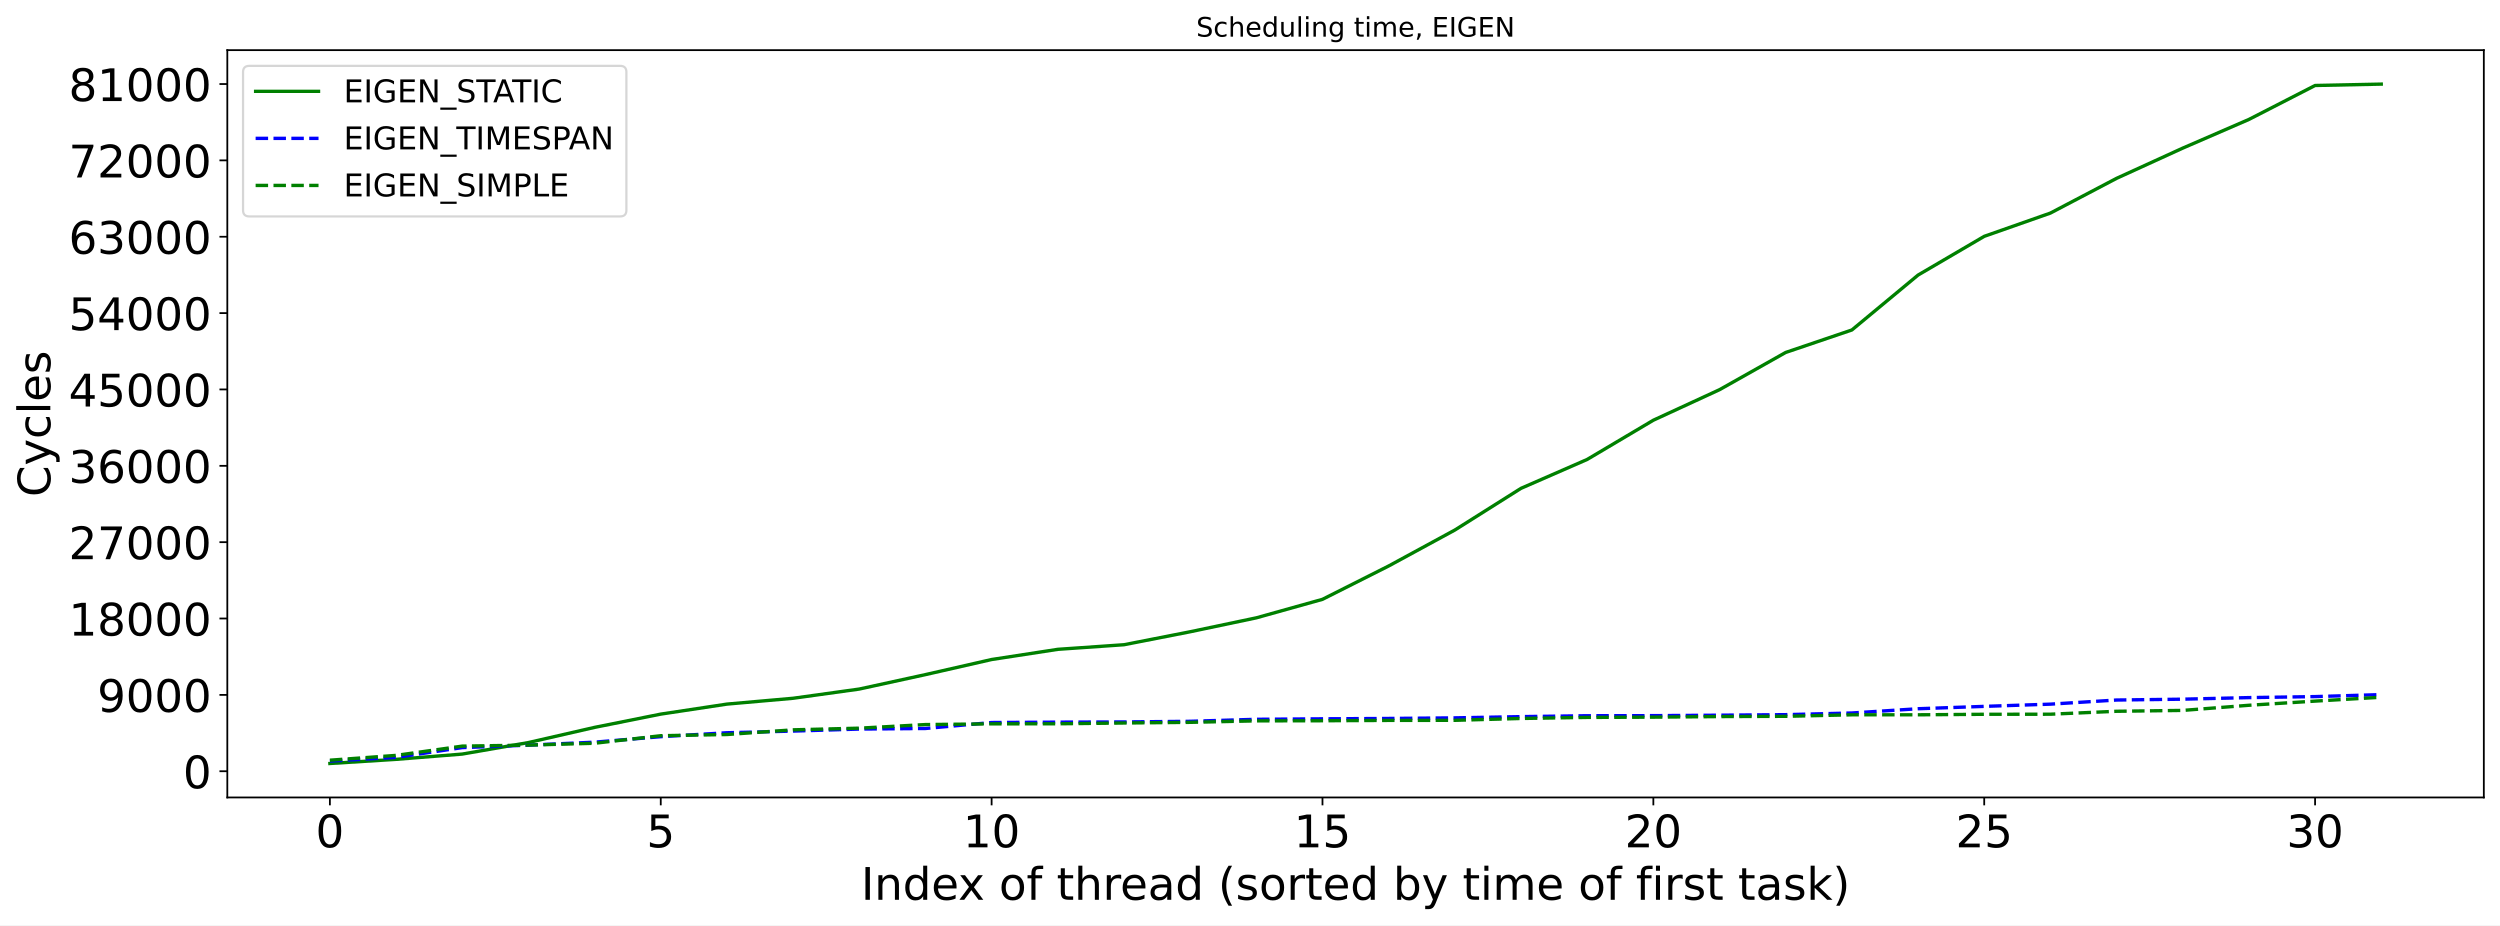
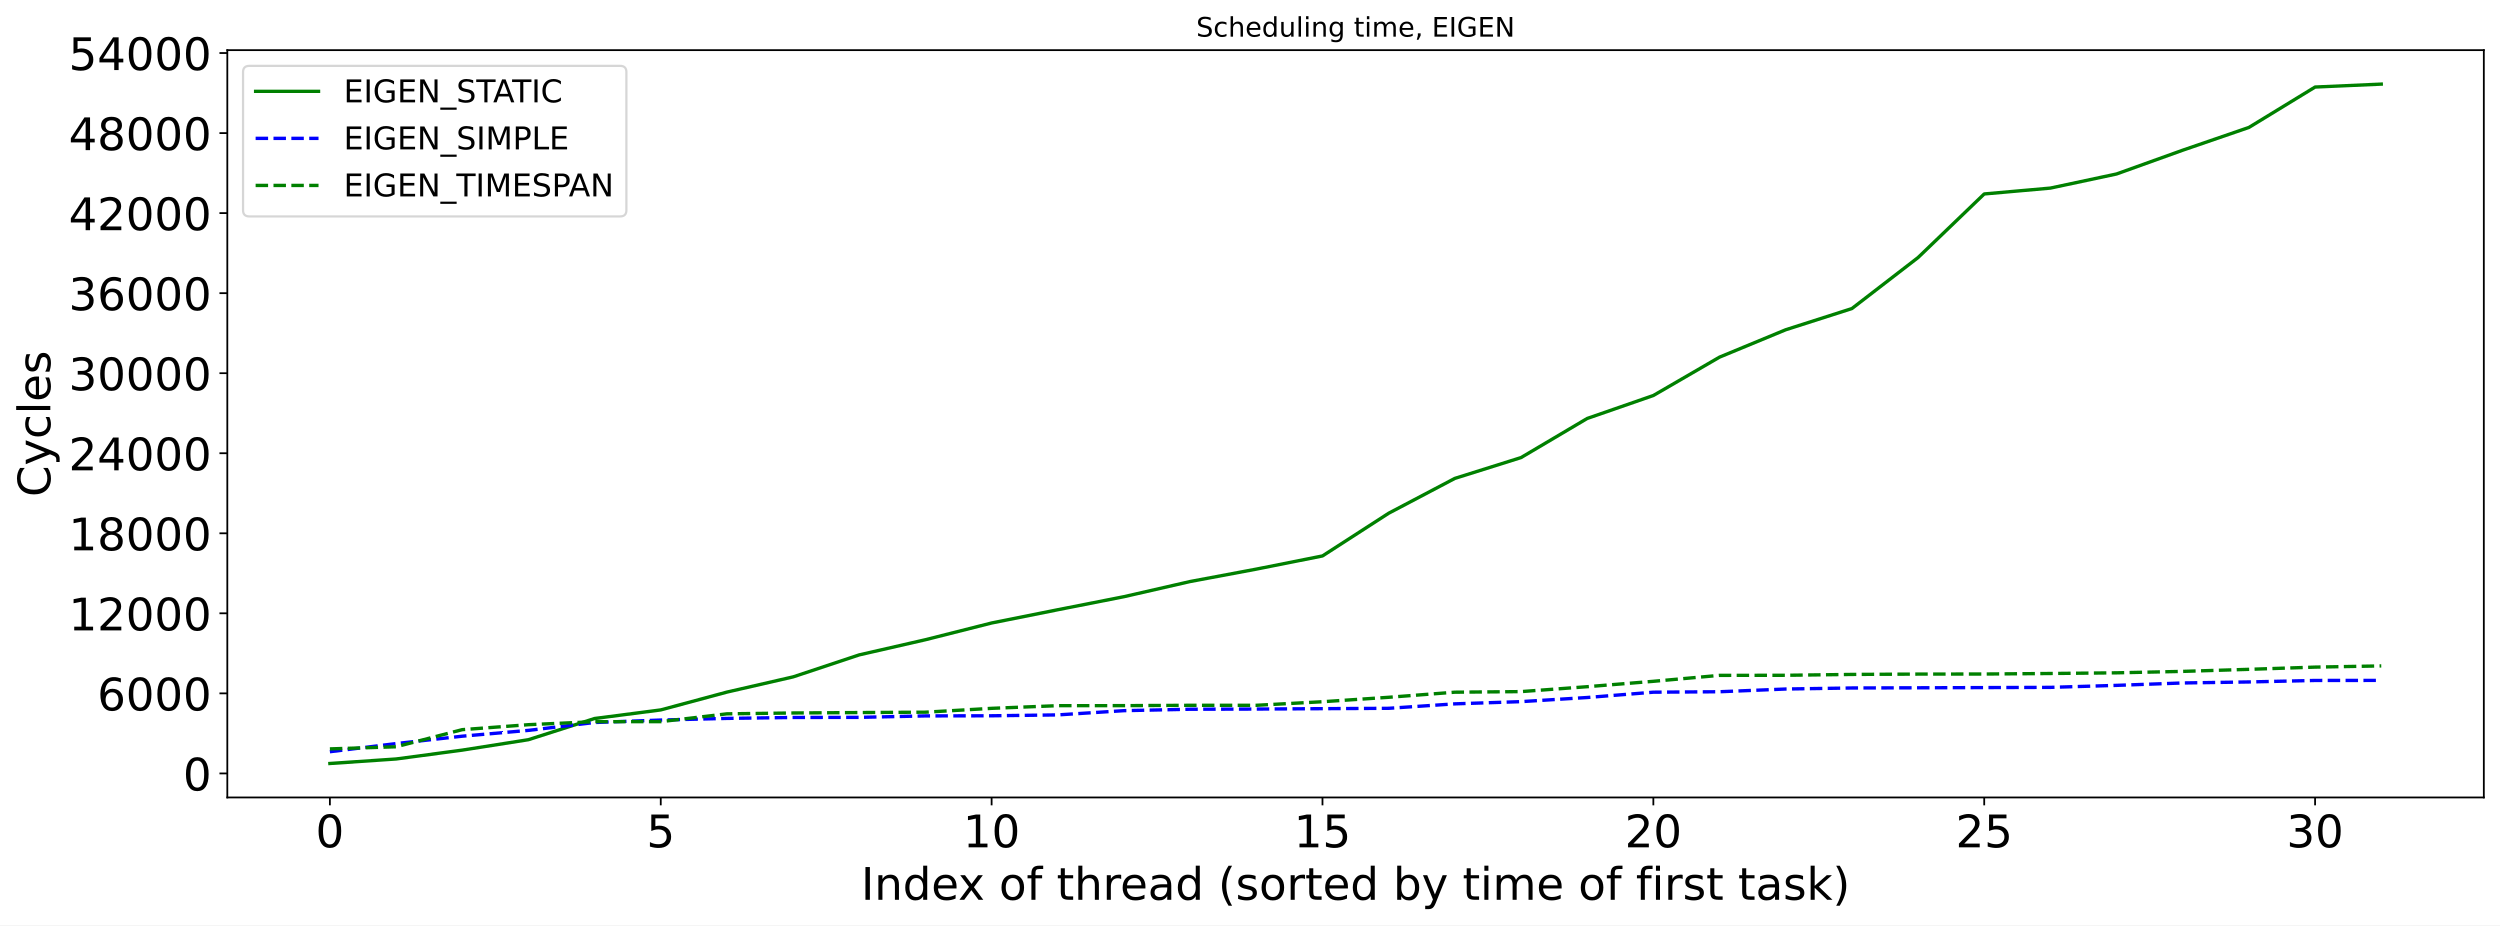
<svg xmlns="http://www.w3.org/2000/svg" xmlns:xlink="http://www.w3.org/1999/xlink" width="1112.781pt" height="411.871pt" viewBox="0 0 1112.781 411.871" version="1.1">
  <defs>
    <style type="text/css">*{stroke-linejoin: round; stroke-linecap: butt}</style>
  </defs>
  <g id="figure_1">
    <g id="patch_1">
      <path d="M 0 411.871  L 1112.781 411.871  L 1112.781 0  L 0 0  z " style="fill: #ffffff" />
    </g>
    <g id="axes_1">
      <g id="patch_2">
        <path d="M 101.181 354.958  L 1105.581 354.958  L 1105.581 22.318  L 101.181 22.318  z " style="fill: #ffffff" />
      </g>
      <g id="matplotlib.axis_1">
        <g id="xtick_1">
          <g id="line2d_1">
            <defs>
-               <path id="m8496ed833f" d="M 0 0  L 0 3.5  " style="stroke: #000000; stroke-width: 0.8" />
+               <path id="m1a6d25c53c" d="M 0 0  L 0 3.5  " style="stroke: #000000; stroke-width: 0.8" />
            </defs>
            <g>
-               <use xlink:href="#m8496ed833f" x="146.836" y="354.958" style="stroke: #000000; stroke-width: 0.8" />
+               <use xlink:href="#m1a6d25c53c" x="146.836" y="354.958" style="stroke: #000000; stroke-width: 0.8" />
            </g>
          </g>
          <g id="text_1">
            <g transform="translate(140.4733 377.155) scale(0.2 -0.2)">
              <defs>
                <path id="DejaVuSans-30" d="M 2034 4250  Q 1547 4250 1301 3770  Q 1056 3291 1056 2328  Q 1056 1369 1301 889  Q 1547 409 2034 409  Q 2525 409 2770 889  Q 3016 1369 3016 2328  Q 3016 3291 2770 3770  Q 2525 4250 2034 4250  z M 2034 4750  Q 2819 4750 3233 4129  Q 3647 3509 3647 2328  Q 3647 1150 3233 529  Q 2819 -91 2034 -91  Q 1250 -91 836 529  Q 422 1150 422 2328  Q 422 3509 836 4129  Q 1250 4750 2034 4750  z " transform="scale(0.015625)" />
              </defs>
              <use xlink:href="#DejaVuSans-30" />
            </g>
          </g>
        </g>
        <g id="xtick_2">
          <g id="line2d_2">
            <g>
-               <use xlink:href="#m8496ed833f" x="294.109" y="354.958" style="stroke: #000000; stroke-width: 0.8" />
+               <use xlink:href="#m1a6d25c53c" x="294.109" y="354.958" style="stroke: #000000; stroke-width: 0.8" />
            </g>
          </g>
          <g id="text_2">
            <g transform="translate(287.746 377.155) scale(0.2 -0.2)">
              <defs>
                <path id="DejaVuSans-35" d="M 691 4666  L 3169 4666  L 3169 4134  L 1269 4134  L 1269 2991  Q 1406 3038 1543 3061  Q 1681 3084 1819 3084  Q 2600 3084 3056 2656  Q 3513 2228 3513 1497  Q 3513 744 3044 326  Q 2575 -91 1722 -91  Q 1428 -91 1123 -41  Q 819 9 494 109  L 494 744  Q 775 591 1075 516  Q 1375 441 1709 441  Q 2250 441 2565 725  Q 2881 1009 2881 1497  Q 2881 1984 2565 2268  Q 2250 2553 1709 2553  Q 1456 2553 1204 2497  Q 953 2441 691 2322  L 691 4666  z " transform="scale(0.015625)" />
              </defs>
              <use xlink:href="#DejaVuSans-35" />
            </g>
          </g>
        </g>
        <g id="xtick_3">
          <g id="line2d_3">
            <g>
-               <use xlink:href="#m8496ed833f" x="441.381" y="354.958" style="stroke: #000000; stroke-width: 0.8" />
+               <use xlink:href="#m1a6d25c53c" x="441.381" y="354.958" style="stroke: #000000; stroke-width: 0.8" />
            </g>
          </g>
          <g id="text_3">
            <g transform="translate(428.6562 377.155) scale(0.2 -0.2)">
              <defs>
                <path id="DejaVuSans-31" d="M 794 531  L 1825 531  L 1825 4091  L 703 3866  L 703 4441  L 1819 4666  L 2450 4666  L 2450 531  L 3481 531  L 3481 0  L 794 0  L 794 531  z " transform="scale(0.015625)" />
              </defs>
              <use xlink:href="#DejaVuSans-31" />
              <use xlink:href="#DejaVuSans-30" x="63.623" />
            </g>
          </g>
        </g>
        <g id="xtick_4">
          <g id="line2d_4">
            <g>
-               <use xlink:href="#m8496ed833f" x="588.654" y="354.958" style="stroke: #000000; stroke-width: 0.8" />
+               <use xlink:href="#m1a6d25c53c" x="588.654" y="354.958" style="stroke: #000000; stroke-width: 0.8" />
            </g>
          </g>
          <g id="text_4">
            <g transform="translate(575.929 377.155) scale(0.2 -0.2)">
              <use xlink:href="#DejaVuSans-31" />
              <use xlink:href="#DejaVuSans-35" x="63.623" />
            </g>
          </g>
        </g>
        <g id="xtick_5">
          <g id="line2d_5">
            <g>
-               <use xlink:href="#m8496ed833f" x="735.927" y="354.958" style="stroke: #000000; stroke-width: 0.8" />
+               <use xlink:href="#m1a6d25c53c" x="735.927" y="354.958" style="stroke: #000000; stroke-width: 0.8" />
            </g>
          </g>
          <g id="text_5">
            <g transform="translate(723.2017 377.155) scale(0.2 -0.2)">
              <defs>
                <path id="DejaVuSans-32" d="M 1228 531  L 3431 531  L 3431 0  L 469 0  L 469 531  Q 828 903 1448 1529  Q 2069 2156 2228 2338  Q 2531 2678 2651 2914  Q 2772 3150 2772 3378  Q 2772 3750 2511 3984  Q 2250 4219 1831 4219  Q 1534 4219 1204 4116  Q 875 4013 500 3803  L 500 4441  Q 881 4594 1212 4672  Q 1544 4750 1819 4750  Q 2544 4750 2975 4387  Q 3406 4025 3406 3419  Q 3406 3131 3298 2873  Q 3191 2616 2906 2266  Q 2828 2175 2409 1742  Q 1991 1309 1228 531  z " transform="scale(0.015625)" />
              </defs>
              <use xlink:href="#DejaVuSans-32" />
              <use xlink:href="#DejaVuSans-30" x="63.623" />
            </g>
          </g>
        </g>
        <g id="xtick_6">
          <g id="line2d_6">
            <g>
-               <use xlink:href="#m8496ed833f" x="883.199" y="354.958" style="stroke: #000000; stroke-width: 0.8" />
+               <use xlink:href="#m1a6d25c53c" x="883.199" y="354.958" style="stroke: #000000; stroke-width: 0.8" />
            </g>
          </g>
          <g id="text_6">
            <g transform="translate(870.4744 377.155) scale(0.2 -0.2)">
              <use xlink:href="#DejaVuSans-32" />
              <use xlink:href="#DejaVuSans-35" x="63.623" />
            </g>
          </g>
        </g>
        <g id="xtick_7">
          <g id="line2d_7">
            <g>
-               <use xlink:href="#m8496ed833f" x="1030.472" y="354.958" style="stroke: #000000; stroke-width: 0.8" />
+               <use xlink:href="#m1a6d25c53c" x="1030.472" y="354.958" style="stroke: #000000; stroke-width: 0.8" />
            </g>
          </g>
          <g id="text_7">
            <g transform="translate(1017.747 377.155) scale(0.2 -0.2)">
              <defs>
                <path id="DejaVuSans-33" d="M 2597 2516  Q 3050 2419 3304 2112  Q 3559 1806 3559 1356  Q 3559 666 3084 287  Q 2609 -91 1734 -91  Q 1441 -91 1130 -33  Q 819 25 488 141  L 488 750  Q 750 597 1062 519  Q 1375 441 1716 441  Q 2309 441 2620 675  Q 2931 909 2931 1356  Q 2931 1769 2642 2001  Q 2353 2234 1838 2234  L 1294 2234  L 1294 2753  L 1863 2753  Q 2328 2753 2575 2939  Q 2822 3125 2822 3475  Q 2822 3834 2567 4026  Q 2313 4219 1838 4219  Q 1578 4219 1281 4162  Q 984 4106 628 3988  L 628 4550  Q 988 4650 1302 4700  Q 1616 4750 1894 4750  Q 2613 4750 3031 4423  Q 3450 4097 3450 3541  Q 3450 3153 3228 2886  Q 3006 2619 2597 2516  z " transform="scale(0.015625)" />
              </defs>
              <use xlink:href="#DejaVuSans-33" />
              <use xlink:href="#DejaVuSans-30" x="63.623" />
            </g>
          </g>
        </g>
        <g id="text_8">
          <g transform="translate(383.2609 400.5113) scale(0.2 -0.2)">
            <defs>
              <path id="DejaVuSans-49" d="M 628 4666  L 1259 4666  L 1259 0  L 628 0  L 628 4666  z " transform="scale(0.015625)" />
              <path id="DejaVuSans-6e" d="M 3513 2113  L 3513 0  L 2938 0  L 2938 2094  Q 2938 2591 2744 2837  Q 2550 3084 2163 3084  Q 1697 3084 1428 2787  Q 1159 2491 1159 1978  L 1159 0  L 581 0  L 581 3500  L 1159 3500  L 1159 2956  Q 1366 3272 1645 3428  Q 1925 3584 2291 3584  Q 2894 3584 3203 3211  Q 3513 2838 3513 2113  z " transform="scale(0.015625)" />
              <path id="DejaVuSans-64" d="M 2906 2969  L 2906 4863  L 3481 4863  L 3481 0  L 2906 0  L 2906 525  Q 2725 213 2448 61  Q 2172 -91 1784 -91  Q 1150 -91 751 415  Q 353 922 353 1747  Q 353 2572 751 3078  Q 1150 3584 1784 3584  Q 2172 3584 2448 3432  Q 2725 3281 2906 2969  z M 947 1747  Q 947 1113 1208 752  Q 1469 391 1925 391  Q 2381 391 2643 752  Q 2906 1113 2906 1747  Q 2906 2381 2643 2742  Q 2381 3103 1925 3103  Q 1469 3103 1208 2742  Q 947 2381 947 1747  z " transform="scale(0.015625)" />
              <path id="DejaVuSans-65" d="M 3597 1894  L 3597 1613  L 953 1613  Q 991 1019 1311 708  Q 1631 397 2203 397  Q 2534 397 2845 478  Q 3156 559 3463 722  L 3463 178  Q 3153 47 2828 -22  Q 2503 -91 2169 -91  Q 1331 -91 842 396  Q 353 884 353 1716  Q 353 2575 817 3079  Q 1281 3584 2069 3584  Q 2775 3584 3186 3129  Q 3597 2675 3597 1894  z M 3022 2063  Q 3016 2534 2758 2815  Q 2500 3097 2075 3097  Q 1594 3097 1305 2825  Q 1016 2553 972 2059  L 3022 2063  z " transform="scale(0.015625)" />
              <path id="DejaVuSans-78" d="M 3513 3500  L 2247 1797  L 3578 0  L 2900 0  L 1881 1375  L 863 0  L 184 0  L 1544 1831  L 300 3500  L 978 3500  L 1906 2253  L 2834 3500  L 3513 3500  z " transform="scale(0.015625)" />
              <path id="DejaVuSans-20" transform="scale(0.015625)" />
              <path id="DejaVuSans-6f" d="M 1959 3097  Q 1497 3097 1228 2736  Q 959 2375 959 1747  Q 959 1119 1226 758  Q 1494 397 1959 397  Q 2419 397 2687 759  Q 2956 1122 2956 1747  Q 2956 2369 2687 2733  Q 2419 3097 1959 3097  z M 1959 3584  Q 2709 3584 3137 3096  Q 3566 2609 3566 1747  Q 3566 888 3137 398  Q 2709 -91 1959 -91  Q 1206 -91 779 398  Q 353 888 353 1747  Q 353 2609 779 3096  Q 1206 3584 1959 3584  z " transform="scale(0.015625)" />
              <path id="DejaVuSans-66" d="M 2375 4863  L 2375 4384  L 1825 4384  Q 1516 4384 1395 4259  Q 1275 4134 1275 3809  L 1275 3500  L 2222 3500  L 2222 3053  L 1275 3053  L 1275 0  L 697 0  L 697 3053  L 147 3053  L 147 3500  L 697 3500  L 697 3744  Q 697 4328 969 4595  Q 1241 4863 1831 4863  L 2375 4863  z " transform="scale(0.015625)" />
              <path id="DejaVuSans-74" d="M 1172 4494  L 1172 3500  L 2356 3500  L 2356 3053  L 1172 3053  L 1172 1153  Q 1172 725 1289 603  Q 1406 481 1766 481  L 2356 481  L 2356 0  L 1766 0  Q 1100 0 847 248  Q 594 497 594 1153  L 594 3053  L 172 3053  L 172 3500  L 594 3500  L 594 4494  L 1172 4494  z " transform="scale(0.015625)" />
              <path id="DejaVuSans-68" d="M 3513 2113  L 3513 0  L 2938 0  L 2938 2094  Q 2938 2591 2744 2837  Q 2550 3084 2163 3084  Q 1697 3084 1428 2787  Q 1159 2491 1159 1978  L 1159 0  L 581 0  L 581 4863  L 1159 4863  L 1159 2956  Q 1366 3272 1645 3428  Q 1925 3584 2291 3584  Q 2894 3584 3203 3211  Q 3513 2838 3513 2113  z " transform="scale(0.015625)" />
              <path id="DejaVuSans-72" d="M 2631 2963  Q 2534 3019 2420 3045  Q 2306 3072 2169 3072  Q 1681 3072 1420 2755  Q 1159 2438 1159 1844  L 1159 0  L 581 0  L 581 3500  L 1159 3500  L 1159 2956  Q 1341 3275 1631 3429  Q 1922 3584 2338 3584  Q 2397 3584 2469 3576  Q 2541 3569 2628 3553  L 2631 2963  z " transform="scale(0.015625)" />
              <path id="DejaVuSans-61" d="M 2194 1759  Q 1497 1759 1228 1600  Q 959 1441 959 1056  Q 959 750 1161 570  Q 1363 391 1709 391  Q 2188 391 2477 730  Q 2766 1069 2766 1631  L 2766 1759  L 2194 1759  z M 3341 1997  L 3341 0  L 2766 0  L 2766 531  Q 2569 213 2275 61  Q 1981 -91 1556 -91  Q 1019 -91 701 211  Q 384 513 384 1019  Q 384 1609 779 1909  Q 1175 2209 1959 2209  L 2766 2209  L 2766 2266  Q 2766 2663 2505 2880  Q 2244 3097 1772 3097  Q 1472 3097 1187 3025  Q 903 2953 641 2809  L 641 3341  Q 956 3463 1253 3523  Q 1550 3584 1831 3584  Q 2591 3584 2966 3190  Q 3341 2797 3341 1997  z " transform="scale(0.015625)" />
              <path id="DejaVuSans-28" d="M 1984 4856  Q 1566 4138 1362 3434  Q 1159 2731 1159 2009  Q 1159 1288 1364 580  Q 1569 -128 1984 -844  L 1484 -844  Q 1016 -109 783 600  Q 550 1309 550 2009  Q 550 2706 781 3412  Q 1013 4119 1484 4856  L 1984 4856  z " transform="scale(0.015625)" />
              <path id="DejaVuSans-73" d="M 2834 3397  L 2834 2853  Q 2591 2978 2328 3040  Q 2066 3103 1784 3103  Q 1356 3103 1142 2972  Q 928 2841 928 2578  Q 928 2378 1081 2264  Q 1234 2150 1697 2047  L 1894 2003  Q 2506 1872 2764 1633  Q 3022 1394 3022 966  Q 3022 478 2636 193  Q 2250 -91 1575 -91  Q 1294 -91 989 -36  Q 684 19 347 128  L 347 722  Q 666 556 975 473  Q 1284 391 1588 391  Q 1994 391 2212 530  Q 2431 669 2431 922  Q 2431 1156 2273 1281  Q 2116 1406 1581 1522  L 1381 1569  Q 847 1681 609 1914  Q 372 2147 372 2553  Q 372 3047 722 3315  Q 1072 3584 1716 3584  Q 2034 3584 2315 3537  Q 2597 3491 2834 3397  z " transform="scale(0.015625)" />
              <path id="DejaVuSans-62" d="M 3116 1747  Q 3116 2381 2855 2742  Q 2594 3103 2138 3103  Q 1681 3103 1420 2742  Q 1159 2381 1159 1747  Q 1159 1113 1420 752  Q 1681 391 2138 391  Q 2594 391 2855 752  Q 3116 1113 3116 1747  z M 1159 2969  Q 1341 3281 1617 3432  Q 1894 3584 2278 3584  Q 2916 3584 3314 3078  Q 3713 2572 3713 1747  Q 3713 922 3314 415  Q 2916 -91 2278 -91  Q 1894 -91 1617 61  Q 1341 213 1159 525  L 1159 0  L 581 0  L 581 4863  L 1159 4863  L 1159 2969  z " transform="scale(0.015625)" />
              <path id="DejaVuSans-79" d="M 2059 -325  Q 1816 -950 1584 -1140  Q 1353 -1331 966 -1331  L 506 -1331  L 506 -850  L 844 -850  Q 1081 -850 1212 -737  Q 1344 -625 1503 -206  L 1606 56  L 191 3500  L 800 3500  L 1894 763  L 2988 3500  L 3597 3500  L 2059 -325  z " transform="scale(0.015625)" />
              <path id="DejaVuSans-69" d="M 603 3500  L 1178 3500  L 1178 0  L 603 0  L 603 3500  z M 603 4863  L 1178 4863  L 1178 4134  L 603 4134  L 603 4863  z " transform="scale(0.015625)" />
              <path id="DejaVuSans-6d" d="M 3328 2828  Q 3544 3216 3844 3400  Q 4144 3584 4550 3584  Q 5097 3584 5394 3201  Q 5691 2819 5691 2113  L 5691 0  L 5113 0  L 5113 2094  Q 5113 2597 4934 2840  Q 4756 3084 4391 3084  Q 3944 3084 3684 2787  Q 3425 2491 3425 1978  L 3425 0  L 2847 0  L 2847 2094  Q 2847 2600 2669 2842  Q 2491 3084 2119 3084  Q 1678 3084 1418 2786  Q 1159 2488 1159 1978  L 1159 0  L 581 0  L 581 3500  L 1159 3500  L 1159 2956  Q 1356 3278 1631 3431  Q 1906 3584 2284 3584  Q 2666 3584 2933 3390  Q 3200 3197 3328 2828  z " transform="scale(0.015625)" />
              <path id="DejaVuSans-6b" d="M 581 4863  L 1159 4863  L 1159 1991  L 2875 3500  L 3609 3500  L 1753 1863  L 3688 0  L 2938 0  L 1159 1709  L 1159 0  L 581 0  L 581 4863  z " transform="scale(0.015625)" />
              <path id="DejaVuSans-29" d="M 513 4856  L 1013 4856  Q 1481 4119 1714 3412  Q 1947 2706 1947 2009  Q 1947 1309 1714 600  Q 1481 -109 1013 -844  L 513 -844  Q 928 -128 1133 580  Q 1338 1288 1338 2009  Q 1338 2731 1133 3434  Q 928 4138 513 4856  z " transform="scale(0.015625)" />
            </defs>
            <use xlink:href="#DejaVuSans-49" />
            <use xlink:href="#DejaVuSans-6e" x="29.492" />
            <use xlink:href="#DejaVuSans-64" x="92.871" />
            <use xlink:href="#DejaVuSans-65" x="156.348" />
            <use xlink:href="#DejaVuSans-78" x="216.121" />
            <use xlink:href="#DejaVuSans-20" x="275.301" />
            <use xlink:href="#DejaVuSans-6f" x="307.088" />
            <use xlink:href="#DejaVuSans-66" x="368.27" />
            <use xlink:href="#DejaVuSans-20" x="403.475" />
            <use xlink:href="#DejaVuSans-74" x="435.262" />
            <use xlink:href="#DejaVuSans-68" x="474.471" />
            <use xlink:href="#DejaVuSans-72" x="537.85" />
            <use xlink:href="#DejaVuSans-65" x="576.713" />
            <use xlink:href="#DejaVuSans-61" x="638.236" />
            <use xlink:href="#DejaVuSans-64" x="699.516" />
            <use xlink:href="#DejaVuSans-20" x="762.992" />
            <use xlink:href="#DejaVuSans-28" x="794.779" />
            <use xlink:href="#DejaVuSans-73" x="833.793" />
            <use xlink:href="#DejaVuSans-6f" x="885.893" />
            <use xlink:href="#DejaVuSans-72" x="947.074" />
            <use xlink:href="#DejaVuSans-74" x="988.188" />
            <use xlink:href="#DejaVuSans-65" x="1027.396" />
            <use xlink:href="#DejaVuSans-64" x="1088.92" />
            <use xlink:href="#DejaVuSans-20" x="1152.396" />
            <use xlink:href="#DejaVuSans-62" x="1184.184" />
            <use xlink:href="#DejaVuSans-79" x="1247.66" />
            <use xlink:href="#DejaVuSans-20" x="1306.84" />
            <use xlink:href="#DejaVuSans-74" x="1338.627" />
            <use xlink:href="#DejaVuSans-69" x="1377.836" />
            <use xlink:href="#DejaVuSans-6d" x="1405.619" />
            <use xlink:href="#DejaVuSans-65" x="1503.031" />
            <use xlink:href="#DejaVuSans-20" x="1564.555" />
            <use xlink:href="#DejaVuSans-6f" x="1596.342" />
            <use xlink:href="#DejaVuSans-66" x="1657.523" />
            <use xlink:href="#DejaVuSans-20" x="1692.729" />
            <use xlink:href="#DejaVuSans-66" x="1724.516" />
            <use xlink:href="#DejaVuSans-69" x="1759.721" />
            <use xlink:href="#DejaVuSans-72" x="1787.504" />
            <use xlink:href="#DejaVuSans-73" x="1828.617" />
            <use xlink:href="#DejaVuSans-74" x="1880.717" />
            <use xlink:href="#DejaVuSans-20" x="1919.926" />
            <use xlink:href="#DejaVuSans-74" x="1951.713" />
            <use xlink:href="#DejaVuSans-61" x="1990.922" />
            <use xlink:href="#DejaVuSans-73" x="2052.201" />
            <use xlink:href="#DejaVuSans-6b" x="2104.301" />
            <use xlink:href="#DejaVuSans-29" x="2162.211" />
          </g>
        </g>
      </g>
      <g id="matplotlib.axis_2">
        <g id="ytick_1">
          <g id="line2d_8">
            <defs>
-               <path id="m2dfc93abe2" d="M 0 0  L -3.5 0  " style="stroke: #000000; stroke-width: 0.8" />
+               <path id="m12735e2718" d="M 0 0  L -3.5 0  " style="stroke: #000000; stroke-width: 0.8" />
            </defs>
            <g>
-               <use xlink:href="#m2dfc93abe2" x="101.181" y="343.282" style="stroke: #000000; stroke-width: 0.8" />
+               <use xlink:href="#m12735e2718" x="101.181" y="344.256" style="stroke: #000000; stroke-width: 0.8" />
            </g>
          </g>
          <g id="text_9">
-             <g transform="translate(81.45625 350.8806) scale(0.2 -0.2)">
+             <g transform="translate(81.45625 351.8545) scale(0.2 -0.2)">
              <use xlink:href="#DejaVuSans-30" />
            </g>
          </g>
        </g>
        <g id="ytick_2">
          <g id="line2d_9">
            <g>
-               <use xlink:href="#m2dfc93abe2" x="101.181" y="309.295" style="stroke: #000000; stroke-width: 0.8" />
+               <use xlink:href="#m12735e2718" x="101.181" y="308.628" style="stroke: #000000; stroke-width: 0.8" />
            </g>
          </g>
          <g id="text_10">
-             <g transform="translate(43.28125 316.8937) scale(0.2 -0.2)">
-               <defs>
-                 <path id="DejaVuSans-39" d="M 703 97  L 703 672  Q 941 559 1184 500  Q 1428 441 1663 441  Q 2288 441 2617 861  Q 2947 1281 2994 2138  Q 2813 1869 2534 1725  Q 2256 1581 1919 1581  Q 1219 1581 811 2004  Q 403 2428 403 3163  Q 403 3881 828 4315  Q 1253 4750 1959 4750  Q 2769 4750 3195 4129  Q 3622 3509 3622 2328  Q 3622 1225 3098 567  Q 2575 -91 1691 -91  Q 1453 -91 1209 -44  Q 966 3 703 97  z M 1959 2075  Q 2384 2075 2632 2365  Q 2881 2656 2881 3163  Q 2881 3666 2632 3958  Q 2384 4250 1959 4250  Q 1534 4250 1286 3958  Q 1038 3666 1038 3163  Q 1038 2656 1286 2365  Q 1534 2075 1959 2075  z " transform="scale(0.015625)" />
-               </defs>
-               <use xlink:href="#DejaVuSans-39" />
+             <g transform="translate(43.28125 316.2263) scale(0.2 -0.2)">
+               <defs>
+                 <path id="DejaVuSans-36" d="M 2113 2584  Q 1688 2584 1439 2293  Q 1191 2003 1191 1497  Q 1191 994 1439 701  Q 1688 409 2113 409  Q 2538 409 2786 701  Q 3034 994 3034 1497  Q 3034 2003 2786 2293  Q 2538 2584 2113 2584  z M 3366 4563  L 3366 3988  Q 3128 4100 2886 4159  Q 2644 4219 2406 4219  Q 1781 4219 1451 3797  Q 1122 3375 1075 2522  Q 1259 2794 1537 2939  Q 1816 3084 2150 3084  Q 2853 3084 3261 2657  Q 3669 2231 3669 1497  Q 3669 778 3244 343  Q 2819 -91 2113 -91  Q 1303 -91 875 529  Q 447 1150 447 2328  Q 447 3434 972 4092  Q 1497 4750 2381 4750  Q 2619 4750 2861 4703  Q 3103 4656 3366 4563  z " transform="scale(0.015625)" />
+               </defs>
+               <use xlink:href="#DejaVuSans-36" />
              <use xlink:href="#DejaVuSans-30" x="63.623" />
              <use xlink:href="#DejaVuSans-30" x="127.246" />
              <use xlink:href="#DejaVuSans-30" x="190.869" />
            </g>
          </g>
        </g>
        <g id="ytick_3">
          <g id="line2d_10">
            <g>
-               <use xlink:href="#m2dfc93abe2" x="101.181" y="275.308" style="stroke: #000000; stroke-width: 0.8" />
+               <use xlink:href="#m12735e2718" x="101.181" y="273" style="stroke: #000000; stroke-width: 0.8" />
            </g>
          </g>
          <g id="text_11">
-             <g transform="translate(30.55625 282.9068) scale(0.2 -0.2)">
+             <g transform="translate(30.55625 280.5981) scale(0.2 -0.2)">
+               <use xlink:href="#DejaVuSans-31" />
+               <use xlink:href="#DejaVuSans-32" x="63.623" />
+               <use xlink:href="#DejaVuSans-30" x="127.246" />
+               <use xlink:href="#DejaVuSans-30" x="190.869" />
+               <use xlink:href="#DejaVuSans-30" x="254.492" />
+             </g>
+           </g>
+         </g>
+         <g id="ytick_4">
+           <g id="line2d_11">
+             <g>
+               <use xlink:href="#m12735e2718" x="101.181" y="237.372" style="stroke: #000000; stroke-width: 0.8" />
+             </g>
+           </g>
+           <g id="text_12">
+             <g transform="translate(30.55625 244.97) scale(0.2 -0.2)">
              <defs>
                <path id="DejaVuSans-38" d="M 2034 2216  Q 1584 2216 1326 1975  Q 1069 1734 1069 1313  Q 1069 891 1326 650  Q 1584 409 2034 409  Q 2484 409 2743 651  Q 3003 894 3003 1313  Q 3003 1734 2745 1975  Q 2488 2216 2034 2216  z M 1403 2484  Q 997 2584 770 2862  Q 544 3141 544 3541  Q 544 4100 942 4425  Q 1341 4750 2034 4750  Q 2731 4750 3128 4425  Q 3525 4100 3525 3541  Q 3525 3141 3298 2862  Q 3072 2584 2669 2484  Q 3125 2378 3379 2068  Q 3634 1759 3634 1313  Q 3634 634 3220 271  Q 2806 -91 2034 -91  Q 1263 -91 848 271  Q 434 634 434 1313  Q 434 1759 690 2068  Q 947 2378 1403 2484  z M 1172 3481  Q 1172 3119 1398 2916  Q 1625 2713 2034 2713  Q 2441 2713 2670 2916  Q 2900 3119 2900 3481  Q 2900 3844 2670 4047  Q 2441 4250 2034 4250  Q 1625 4250 1398 4047  Q 1172 3844 1172 3481  z " transform="scale(0.015625)" />
              </defs>
              <use xlink:href="#DejaVuSans-31" />
              <use xlink:href="#DejaVuSans-38" x="63.623" />
              <use xlink:href="#DejaVuSans-30" x="127.246" />
              <use xlink:href="#DejaVuSans-30" x="190.869" />
              <use xlink:href="#DejaVuSans-30" x="254.492" />
            </g>
          </g>
        </g>
-         <g id="ytick_4">
-           <g id="line2d_11">
-             <g>
-               <use xlink:href="#m2dfc93abe2" x="101.181" y="241.322" style="stroke: #000000; stroke-width: 0.8" />
-             </g>
-           </g>
-           <g id="text_12">
-             <g transform="translate(30.55625 248.92) scale(0.2 -0.2)">
-               <defs>
-                 <path id="DejaVuSans-37" d="M 525 4666  L 3525 4666  L 3525 4397  L 1831 0  L 1172 0  L 2766 4134  L 525 4134  L 525 4666  z " transform="scale(0.015625)" />
-               </defs>
-               <use xlink:href="#DejaVuSans-32" />
-               <use xlink:href="#DejaVuSans-37" x="63.623" />
-               <use xlink:href="#DejaVuSans-30" x="127.246" />
-               <use xlink:href="#DejaVuSans-30" x="190.869" />
-               <use xlink:href="#DejaVuSans-30" x="254.492" />
-             </g>
-           </g>
-         </g>
        <g id="ytick_5">
          <g id="line2d_12">
            <g>
-               <use xlink:href="#m2dfc93abe2" x="101.181" y="207.335" style="stroke: #000000; stroke-width: 0.8" />
+               <use xlink:href="#m12735e2718" x="101.181" y="201.743" style="stroke: #000000; stroke-width: 0.8" />
            </g>
          </g>
          <g id="text_13">
-             <g transform="translate(30.55625 214.9331) scale(0.2 -0.2)">
-               <defs>
-                 <path id="DejaVuSans-36" d="M 2113 2584  Q 1688 2584 1439 2293  Q 1191 2003 1191 1497  Q 1191 994 1439 701  Q 1688 409 2113 409  Q 2538 409 2786 701  Q 3034 994 3034 1497  Q 3034 2003 2786 2293  Q 2538 2584 2113 2584  z M 3366 4563  L 3366 3988  Q 3128 4100 2886 4159  Q 2644 4219 2406 4219  Q 1781 4219 1451 3797  Q 1122 3375 1075 2522  Q 1259 2794 1537 2939  Q 1816 3084 2150 3084  Q 2853 3084 3261 2657  Q 3669 2231 3669 1497  Q 3669 778 3244 343  Q 2819 -91 2113 -91  Q 1303 -91 875 529  Q 447 1150 447 2328  Q 447 3434 972 4092  Q 1497 4750 2381 4750  Q 2619 4750 2861 4703  Q 3103 4656 3366 4563  z " transform="scale(0.015625)" />
-               </defs>
+             <g transform="translate(30.55625 209.3418) scale(0.2 -0.2)">
+               <defs>
+                 <path id="DejaVuSans-34" d="M 2419 4116  L 825 1625  L 2419 1625  L 2419 4116  z M 2253 4666  L 3047 4666  L 3047 1625  L 3713 1625  L 3713 1100  L 3047 1100  L 3047 0  L 2419 0  L 2419 1100  L 313 1100  L 313 1709  L 2253 4666  z " transform="scale(0.015625)" />
+               </defs>
+               <use xlink:href="#DejaVuSans-32" />
+               <use xlink:href="#DejaVuSans-34" x="63.623" />
+               <use xlink:href="#DejaVuSans-30" x="127.246" />
+               <use xlink:href="#DejaVuSans-30" x="190.869" />
+               <use xlink:href="#DejaVuSans-30" x="254.492" />
+             </g>
+           </g>
+         </g>
+         <g id="ytick_6">
+           <g id="line2d_13">
+             <g>
+               <use xlink:href="#m12735e2718" x="101.181" y="166.115" style="stroke: #000000; stroke-width: 0.8" />
+             </g>
+           </g>
+           <g id="text_14">
+             <g transform="translate(30.55625 173.7136) scale(0.2 -0.2)">
+               <use xlink:href="#DejaVuSans-33" />
+               <use xlink:href="#DejaVuSans-30" x="63.623" />
+               <use xlink:href="#DejaVuSans-30" x="127.246" />
+               <use xlink:href="#DejaVuSans-30" x="190.869" />
+               <use xlink:href="#DejaVuSans-30" x="254.492" />
+             </g>
+           </g>
+         </g>
+         <g id="ytick_7">
+           <g id="line2d_14">
+             <g>
+               <use xlink:href="#m12735e2718" x="101.181" y="130.487" style="stroke: #000000; stroke-width: 0.8" />
+             </g>
+           </g>
+           <g id="text_15">
+             <g transform="translate(30.55625 138.0855) scale(0.2 -0.2)">
              <use xlink:href="#DejaVuSans-33" />
              <use xlink:href="#DejaVuSans-36" x="63.623" />
              <use xlink:href="#DejaVuSans-30" x="127.246" />
              <use xlink:href="#DejaVuSans-30" x="190.869" />
              <use xlink:href="#DejaVuSans-30" x="254.492" />
            </g>
          </g>
        </g>
-         <g id="ytick_6">
-           <g id="line2d_13">
-             <g>
-               <use xlink:href="#m2dfc93abe2" x="101.181" y="173.348" style="stroke: #000000; stroke-width: 0.8" />
-             </g>
-           </g>
-           <g id="text_14">
-             <g transform="translate(30.55625 180.9463) scale(0.2 -0.2)">
-               <defs>
-                 <path id="DejaVuSans-34" d="M 2419 4116  L 825 1625  L 2419 1625  L 2419 4116  z M 2253 4666  L 3047 4666  L 3047 1625  L 3713 1625  L 3713 1100  L 3047 1100  L 3047 0  L 2419 0  L 2419 1100  L 313 1100  L 313 1709  L 2253 4666  z " transform="scale(0.015625)" />
-               </defs>
+         <g id="ytick_8">
+           <g id="line2d_15">
+             <g>
+               <use xlink:href="#m12735e2718" x="101.181" y="94.859" style="stroke: #000000; stroke-width: 0.8" />
+             </g>
+           </g>
+           <g id="text_16">
+             <g transform="translate(30.55625 102.4573) scale(0.2 -0.2)">
              <use xlink:href="#DejaVuSans-34" />
-               <use xlink:href="#DejaVuSans-35" x="63.623" />
-               <use xlink:href="#DejaVuSans-30" x="127.246" />
-               <use xlink:href="#DejaVuSans-30" x="190.869" />
-               <use xlink:href="#DejaVuSans-30" x="254.492" />
-             </g>
-           </g>
-         </g>
-         <g id="ytick_7">
-           <g id="line2d_14">
-             <g>
-               <use xlink:href="#m2dfc93abe2" x="101.181" y="139.361" style="stroke: #000000; stroke-width: 0.8" />
-             </g>
-           </g>
-           <g id="text_15">
-             <g transform="translate(30.55625 146.9594) scale(0.2 -0.2)">
+               <use xlink:href="#DejaVuSans-32" x="63.623" />
+               <use xlink:href="#DejaVuSans-30" x="127.246" />
+               <use xlink:href="#DejaVuSans-30" x="190.869" />
+               <use xlink:href="#DejaVuSans-30" x="254.492" />
+             </g>
+           </g>
+         </g>
+         <g id="ytick_9">
+           <g id="line2d_16">
+             <g>
+               <use xlink:href="#m12735e2718" x="101.181" y="59.231" style="stroke: #000000; stroke-width: 0.8" />
+             </g>
+           </g>
+           <g id="text_17">
+             <g transform="translate(30.55625 66.82912) scale(0.2 -0.2)">
+               <use xlink:href="#DejaVuSans-34" />
+               <use xlink:href="#DejaVuSans-38" x="63.623" />
+               <use xlink:href="#DejaVuSans-30" x="127.246" />
+               <use xlink:href="#DejaVuSans-30" x="190.869" />
+               <use xlink:href="#DejaVuSans-30" x="254.492" />
+             </g>
+           </g>
+         </g>
+         <g id="ytick_10">
+           <g id="line2d_17">
+             <g>
+               <use xlink:href="#m12735e2718" x="101.181" y="23.603" style="stroke: #000000; stroke-width: 0.8" />
+             </g>
+           </g>
+           <g id="text_18">
+             <g transform="translate(30.55625 31.20096) scale(0.2 -0.2)">
              <use xlink:href="#DejaVuSans-35" />
              <use xlink:href="#DejaVuSans-34" x="63.623" />
-               <use xlink:href="#DejaVuSans-30" x="127.246" />
-               <use xlink:href="#DejaVuSans-30" x="190.869" />
-               <use xlink:href="#DejaVuSans-30" x="254.492" />
-             </g>
-           </g>
-         </g>
-         <g id="ytick_8">
-           <g id="line2d_15">
-             <g>
-               <use xlink:href="#m2dfc93abe2" x="101.181" y="105.374" style="stroke: #000000; stroke-width: 0.8" />
-             </g>
-           </g>
-           <g id="text_16">
-             <g transform="translate(30.55625 112.9725) scale(0.2 -0.2)">
-               <use xlink:href="#DejaVuSans-36" />
-               <use xlink:href="#DejaVuSans-33" x="63.623" />
-               <use xlink:href="#DejaVuSans-30" x="127.246" />
-               <use xlink:href="#DejaVuSans-30" x="190.869" />
-               <use xlink:href="#DejaVuSans-30" x="254.492" />
-             </g>
-           </g>
-         </g>
-         <g id="ytick_9">
-           <g id="line2d_16">
-             <g>
-               <use xlink:href="#m2dfc93abe2" x="101.181" y="71.387" style="stroke: #000000; stroke-width: 0.8" />
-             </g>
-           </g>
-           <g id="text_17">
-             <g transform="translate(30.55625 78.98566) scale(0.2 -0.2)">
-               <use xlink:href="#DejaVuSans-37" />
-               <use xlink:href="#DejaVuSans-32" x="63.623" />
-               <use xlink:href="#DejaVuSans-30" x="127.246" />
-               <use xlink:href="#DejaVuSans-30" x="190.869" />
-               <use xlink:href="#DejaVuSans-30" x="254.492" />
-             </g>
-           </g>
-         </g>
-         <g id="ytick_10">
-           <g id="line2d_17">
-             <g>
-               <use xlink:href="#m2dfc93abe2" x="101.181" y="37.4" style="stroke: #000000; stroke-width: 0.8" />
-             </g>
-           </g>
-           <g id="text_18">
-             <g transform="translate(30.55625 44.9988) scale(0.2 -0.2)">
-               <use xlink:href="#DejaVuSans-38" />
-               <use xlink:href="#DejaVuSans-31" x="63.623" />
              <use xlink:href="#DejaVuSans-30" x="127.246" />
              <use xlink:href="#DejaVuSans-30" x="190.869" />
              <use xlink:href="#DejaVuSans-30" x="254.492" />
            </g>
          </g>
        </g>
        <g id="text_19">
          <g transform="translate(22.39688 221.1788) rotate(-90) scale(0.2 -0.2)">
            <defs>
              <path id="DejaVuSans-43" d="M 4122 4306  L 4122 3641  Q 3803 3938 3442 4084  Q 3081 4231 2675 4231  Q 1875 4231 1450 3742  Q 1025 3253 1025 2328  Q 1025 1406 1450 917  Q 1875 428 2675 428  Q 3081 428 3442 575  Q 3803 722 4122 1019  L 4122 359  Q 3791 134 3420 21  Q 3050 -91 2638 -91  Q 1578 -91 968 557  Q 359 1206 359 2328  Q 359 3453 968 4101  Q 1578 4750 2638 4750  Q 3056 4750 3426 4639  Q 3797 4528 4122 4306  z " transform="scale(0.015625)" />
              <path id="DejaVuSans-63" d="M 3122 3366  L 3122 2828  Q 2878 2963 2633 3030  Q 2388 3097 2138 3097  Q 1578 3097 1268 2742  Q 959 2388 959 1747  Q 959 1106 1268 751  Q 1578 397 2138 397  Q 2388 397 2633 464  Q 2878 531 3122 666  L 3122 134  Q 2881 22 2623 -34  Q 2366 -91 2075 -91  Q 1284 -91 818 406  Q 353 903 353 1747  Q 353 2603 823 3093  Q 1294 3584 2113 3584  Q 2378 3584 2631 3529  Q 2884 3475 3122 3366  z " transform="scale(0.015625)" />
              <path id="DejaVuSans-6c" d="M 603 4863  L 1178 4863  L 1178 0  L 603 0  L 603 4863  z " transform="scale(0.015625)" />
            </defs>
            <use xlink:href="#DejaVuSans-43" />
            <use xlink:href="#DejaVuSans-79" x="69.824" />
            <use xlink:href="#DejaVuSans-63" x="129.004" />
            <use xlink:href="#DejaVuSans-6c" x="183.984" />
            <use xlink:href="#DejaVuSans-65" x="211.768" />
            <use xlink:href="#DejaVuSans-73" x="273.291" />
          </g>
        </g>
      </g>
      <g id="line2d_18">
-         <path d="M 146.836 339.838  L 176.29 337.995  L 205.745 335.646  L 235.199 330.518  L 264.654 323.766  L 294.109 317.86  L 323.563 313.404  L 353.018 310.806  L 382.472 306.705  L 411.927 300.277  L 441.381 293.556  L 470.836 289.024  L 500.29 286.977  L 529.745 281.207  L 559.199 275.006  L 588.654 266.766  L 618.109 251.925  L 647.563 235.929  L 677.018 217.365  L 706.472 204.502  L 735.927 187.041  L 765.381 173.454  L 794.836 156.876  L 824.29 146.876  L 853.745 122.443  L 883.199 105.2  L 912.654 94.846  L 942.109 79.385  L 971.563 65.934  L 1001.018 53.163  L 1030.472 38.05  L 1059.927 37.438  " clip-path="url(#p8f8beb7dd7)" style="fill: none; stroke: #008000; stroke-width: 1.5; stroke-linecap: square" />
+         <path d="M 146.836 339.838  L 176.29 337.831  L 205.745 333.888  L 235.199 329.245  L 264.654 319.815  L 294.109 315.991  L 323.563 308.058  L 353.018 301.288  L 382.472 291.491  L 411.927 284.745  L 441.381 277.299  L 470.836 271.396  L 500.29 265.589  L 529.745 258.843  L 559.199 253.321  L 588.654 247.454  L 618.109 228.453  L 647.563 212.942  L 677.018 203.679  L 706.472 186.269  L 735.927 176.044  L 765.381 158.966  L 794.836 146.781  L 824.29 137.351  L 853.745 114.644  L 883.199 86.332  L 912.654 83.719  L 942.109 77.437  L 971.563 66.855  L 1001.018 56.725  L 1030.472 38.744  L 1059.927 37.438  " clip-path="url(#p6a37cf73b5)" style="fill: none; stroke: #008000; stroke-width: 1.5; stroke-linecap: square" />
      </g>
      <g id="line2d_19">
-         <path d="M 146.836 338.773  L 176.29 337.119  L 205.745 332.769  L 235.199 331.681  L 264.654 330.344  L 294.109 327.905  L 323.563 326.153  L 353.018 325.413  L 382.472 324.514  L 411.927 324.257  L 441.381 321.606  L 470.836 321.432  L 500.29 321.349  L 529.745 321.062  L 559.199 320.164  L 588.654 319.96  L 618.109 319.793  L 647.563 319.529  L 677.018 318.978  L 706.472 318.577  L 735.927 318.54  L 765.381 318.343  L 794.836 318.102  L 824.29 317.361  L 853.745 315.466  L 883.199 314.416  L 912.654 313.427  L 942.109 311.591  L 971.563 311.214  L 1001.018 310.511  L 1030.472 310.066  L 1059.927 309.174  " clip-path="url(#p8f8beb7dd7)" style="fill: none; stroke-dasharray: 5.55,2.4; stroke-dashoffset: 0; stroke: #0000ff; stroke-width: 1.5" />
+         <path d="M 146.836 334.601  L 176.29 330.979  L 205.745 327.689  L 235.199 325.1  L 264.654 321.597  L 294.109 320.504  L 323.563 319.768  L 353.018 319.352  L 382.472 319.304  L 411.927 318.663  L 441.381 318.604  L 470.836 318.212  L 500.29 316.324  L 529.745 315.694  L 559.199 315.611  L 588.654 315.433  L 618.109 315.278  L 647.563 313.295  L 677.018 312.309  L 706.472 310.469  L 735.927 308.105  L 765.381 307.903  L 794.836 306.692  L 824.29 306.229  L 853.745 306.146  L 883.199 306.051  L 912.654 305.956  L 942.109 305.065  L 971.563 303.996  L 1001.018 303.545  L 1030.472 302.88  L 1059.927 302.856  " clip-path="url(#p6a37cf73b5)" style="fill: none; stroke-dasharray: 5.55,2.4; stroke-dashoffset: 0; stroke: #0000ff; stroke-width: 1.5" />
      </g>
      <g id="line2d_20">
-         <path d="M 146.836 338.373  L 176.29 336.228  L 205.745 332.104  L 235.199 331.659  L 264.654 330.835  L 294.109 327.474  L 323.563 326.946  L 353.018 324.854  L 382.472 324.114  L 411.927 322.512  L 441.381 322.195  L 470.836 322.165  L 500.29 321.818  L 529.745 321.523  L 559.199 320.866  L 588.654 320.813  L 618.109 320.662  L 647.563 320.624  L 677.018 319.801  L 706.472 319.325  L 735.927 319.219  L 765.381 318.955  L 794.836 318.842  L 824.29 318.17  L 853.745 318.17  L 883.199 317.935  L 912.654 317.905  L 942.109 316.599  L 971.563 316.213  L 1001.018 313.925  L 1030.472 312.075  L 1059.927 310.353  " clip-path="url(#p8f8beb7dd7)" style="fill: none; stroke-dasharray: 5.55,2.4; stroke-dashoffset: 0; stroke: #008000; stroke-width: 1.5" />
+         <path d="M 146.836 333.342  L 176.29 332.404  L 205.745 324.779  L 235.199 322.57  L 264.654 321.228  L 294.109 321.216  L 323.563 317.737  L 353.018 317.357  L 382.472 317.167  L 411.927 317  L 441.381 315.29  L 470.836 314.103  L 500.29 314.091  L 529.745 313.936  L 559.199 313.936  L 588.654 312.345  L 618.109 310.374  L 647.563 308.105  L 677.018 307.844  L 706.472 305.659  L 735.927 303.26  L 765.381 300.612  L 794.836 300.576  L 824.29 300.196  L 853.745 300.041  L 883.199 300.018  L 912.654 299.78  L 942.109 299.483  L 971.563 298.842  L 1001.018 297.928  L 1030.472 296.942  L 1059.927 296.407  " clip-path="url(#p6a37cf73b5)" style="fill: none; stroke-dasharray: 5.55,2.4; stroke-dashoffset: 0; stroke: #008000; stroke-width: 1.5" />
      </g>
      <g id="patch_3">
        <path d="M 101.181 354.958  L 101.181 22.318  " style="fill: none; stroke: #000000; stroke-width: 0.8; stroke-linejoin: miter; stroke-linecap: square" />
      </g>
      <g id="patch_4">
        <path d="M 1105.581 354.958  L 1105.581 22.318  " style="fill: none; stroke: #000000; stroke-width: 0.8; stroke-linejoin: miter; stroke-linecap: square" />
      </g>
      <g id="patch_5">
        <path d="M 101.181 354.958  L 1105.581 354.958  " style="fill: none; stroke: #000000; stroke-width: 0.8; stroke-linejoin: miter; stroke-linecap: square" />
      </g>
      <g id="patch_6">
        <path d="M 101.181 22.318  L 1105.581 22.318  " style="fill: none; stroke: #000000; stroke-width: 0.8; stroke-linejoin: miter; stroke-linecap: square" />
      </g>
      <g id="text_20">
        <g transform="translate(532.4556 16.31812) scale(0.12 -0.12)">
          <defs>
            <path id="DejaVuSans-53" d="M 3425 4513  L 3425 3897  Q 3066 4069 2747 4153  Q 2428 4238 2131 4238  Q 1616 4238 1336 4038  Q 1056 3838 1056 3469  Q 1056 3159 1242 3001  Q 1428 2844 1947 2747  L 2328 2669  Q 3034 2534 3370 2195  Q 3706 1856 3706 1288  Q 3706 609 3251 259  Q 2797 -91 1919 -91  Q 1588 -91 1214 -16  Q 841 59 441 206  L 441 856  Q 825 641 1194 531  Q 1563 422 1919 422  Q 2459 422 2753 634  Q 3047 847 3047 1241  Q 3047 1584 2836 1778  Q 2625 1972 2144 2069  L 1759 2144  Q 1053 2284 737 2584  Q 422 2884 422 3419  Q 422 4038 858 4394  Q 1294 4750 2059 4750  Q 2388 4750 2728 4690  Q 3069 4631 3425 4513  z " transform="scale(0.015625)" />
            <path id="DejaVuSans-75" d="M 544 1381  L 544 3500  L 1119 3500  L 1119 1403  Q 1119 906 1312 657  Q 1506 409 1894 409  Q 2359 409 2629 706  Q 2900 1003 2900 1516  L 2900 3500  L 3475 3500  L 3475 0  L 2900 0  L 2900 538  Q 2691 219 2414 64  Q 2138 -91 1772 -91  Q 1169 -91 856 284  Q 544 659 544 1381  z M 1991 3584  L 1991 3584  z " transform="scale(0.015625)" />
            <path id="DejaVuSans-67" d="M 2906 1791  Q 2906 2416 2648 2759  Q 2391 3103 1925 3103  Q 1463 3103 1205 2759  Q 947 2416 947 1791  Q 947 1169 1205 825  Q 1463 481 1925 481  Q 2391 481 2648 825  Q 2906 1169 2906 1791  z M 3481 434  Q 3481 -459 3084 -895  Q 2688 -1331 1869 -1331  Q 1566 -1331 1297 -1286  Q 1028 -1241 775 -1147  L 775 -588  Q 1028 -725 1275 -790  Q 1522 -856 1778 -856  Q 2344 -856 2625 -561  Q 2906 -266 2906 331  L 2906 616  Q 2728 306 2450 153  Q 2172 0 1784 0  Q 1141 0 747 490  Q 353 981 353 1791  Q 353 2603 747 3093  Q 1141 3584 1784 3584  Q 2172 3584 2450 3431  Q 2728 3278 2906 2969  L 2906 3500  L 3481 3500  L 3481 434  z " transform="scale(0.015625)" />
            <path id="DejaVuSans-2c" d="M 750 794  L 1409 794  L 1409 256  L 897 -744  L 494 -744  L 750 256  L 750 794  z " transform="scale(0.015625)" />
            <path id="DejaVuSans-45" d="M 628 4666  L 3578 4666  L 3578 4134  L 1259 4134  L 1259 2753  L 3481 2753  L 3481 2222  L 1259 2222  L 1259 531  L 3634 531  L 3634 0  L 628 0  L 628 4666  z " transform="scale(0.015625)" />
            <path id="DejaVuSans-47" d="M 3809 666  L 3809 1919  L 2778 1919  L 2778 2438  L 4434 2438  L 4434 434  Q 4069 175 3628 42  Q 3188 -91 2688 -91  Q 1594 -91 976 548  Q 359 1188 359 2328  Q 359 3472 976 4111  Q 1594 4750 2688 4750  Q 3144 4750 3555 4637  Q 3966 4525 4313 4306  L 4313 3634  Q 3963 3931 3569 4081  Q 3175 4231 2741 4231  Q 1884 4231 1454 3753  Q 1025 3275 1025 2328  Q 1025 1384 1454 906  Q 1884 428 2741 428  Q 3075 428 3337 486  Q 3600 544 3809 666  z " transform="scale(0.015625)" />
            <path id="DejaVuSans-4e" d="M 628 4666  L 1478 4666  L 3547 763  L 3547 4666  L 4159 4666  L 4159 0  L 3309 0  L 1241 3903  L 1241 0  L 628 0  L 628 4666  z " transform="scale(0.015625)" />
          </defs>
          <use xlink:href="#DejaVuSans-53" />
          <use xlink:href="#DejaVuSans-63" x="63.477" />
          <use xlink:href="#DejaVuSans-68" x="118.457" />
          <use xlink:href="#DejaVuSans-65" x="181.836" />
          <use xlink:href="#DejaVuSans-64" x="243.359" />
          <use xlink:href="#DejaVuSans-75" x="306.836" />
          <use xlink:href="#DejaVuSans-6c" x="370.215" />
          <use xlink:href="#DejaVuSans-69" x="397.998" />
          <use xlink:href="#DejaVuSans-6e" x="425.781" />
          <use xlink:href="#DejaVuSans-67" x="489.16" />
          <use xlink:href="#DejaVuSans-20" x="552.637" />
          <use xlink:href="#DejaVuSans-74" x="584.424" />
          <use xlink:href="#DejaVuSans-69" x="623.633" />
          <use xlink:href="#DejaVuSans-6d" x="651.416" />
          <use xlink:href="#DejaVuSans-65" x="748.828" />
          <use xlink:href="#DejaVuSans-2c" x="810.352" />
          <use xlink:href="#DejaVuSans-20" x="842.139" />
          <use xlink:href="#DejaVuSans-45" x="873.926" />
          <use xlink:href="#DejaVuSans-49" x="937.109" />
          <use xlink:href="#DejaVuSans-47" x="966.602" />
          <use xlink:href="#DejaVuSans-45" x="1044.092" />
          <use xlink:href="#DejaVuSans-4e" x="1107.275" />
        </g>
      </g>
      <g id="legend_1">
        <g id="patch_7">
          <path d="M 110.981 96.334  L 276.019 96.334  Q 278.819 96.334 278.819 93.534  L 278.819 32.118  Q 278.819 29.318 276.019 29.318  L 110.981 29.318  Q 108.181 29.318 108.181 32.118  L 108.181 93.534  Q 108.181 96.334 110.981 96.334  z " style="fill: #ffffff; opacity: 0.8; stroke: #cccccc; stroke-linejoin: miter" />
        </g>
        <g id="line2d_21">
          <path d="M 113.781 40.656  L 127.781 40.656  L 141.781 40.656  " style="fill: none; stroke: #008000; stroke-width: 1.5; stroke-linecap: square" />
        </g>
        <g id="text_21">
          <g transform="translate(152.9812 45.55594) scale(0.14 -0.14)">
            <defs>
              <path id="DejaVuSans-5f" d="M 3263 -1063  L 3263 -1509  L -63 -1509  L -63 -1063  L 3263 -1063  z " transform="scale(0.015625)" />
              <path id="DejaVuSans-54" d="M -19 4666  L 3928 4666  L 3928 4134  L 2272 4134  L 2272 0  L 1638 0  L 1638 4134  L -19 4134  L -19 4666  z " transform="scale(0.015625)" />
              <path id="DejaVuSans-41" d="M 2188 4044  L 1331 1722  L 3047 1722  L 2188 4044  z M 1831 4666  L 2547 4666  L 4325 0  L 3669 0  L 3244 1197  L 1141 1197  L 716 0  L 50 0  L 1831 4666  z " transform="scale(0.015625)" />
            </defs>
            <use xlink:href="#DejaVuSans-45" />
            <use xlink:href="#DejaVuSans-49" x="63.184" />
            <use xlink:href="#DejaVuSans-47" x="92.676" />
            <use xlink:href="#DejaVuSans-45" x="170.166" />
            <use xlink:href="#DejaVuSans-4e" x="233.35" />
            <use xlink:href="#DejaVuSans-5f" x="308.154" />
            <use xlink:href="#DejaVuSans-53" x="358.154" />
            <use xlink:href="#DejaVuSans-54" x="421.631" />
            <use xlink:href="#DejaVuSans-41" x="474.965" />
            <use xlink:href="#DejaVuSans-54" x="535.623" />
            <use xlink:href="#DejaVuSans-49" x="596.707" />
            <use xlink:href="#DejaVuSans-43" x="626.199" />
          </g>
        </g>
        <g id="line2d_22">
          <path d="M 113.781 61.595  L 127.781 61.595  L 141.781 61.595  " style="fill: none; stroke-dasharray: 5.55,2.4; stroke-dashoffset: 0; stroke: #0000ff; stroke-width: 1.5" />
        </g>
        <g id="text_22">
          <g transform="translate(152.9812 66.49469) scale(0.14 -0.14)">
            <defs>
              <path id="DejaVuSans-4d" d="M 628 4666  L 1569 4666  L 2759 1491  L 3956 4666  L 4897 4666  L 4897 0  L 4281 0  L 4281 4097  L 3078 897  L 2444 897  L 1241 4097  L 1241 0  L 628 0  L 628 4666  z " transform="scale(0.015625)" />
              <path id="DejaVuSans-50" d="M 1259 4147  L 1259 2394  L 2053 2394  Q 2494 2394 2734 2622  Q 2975 2850 2975 3272  Q 2975 3691 2734 3919  Q 2494 4147 2053 4147  L 1259 4147  z M 628 4666  L 2053 4666  Q 2838 4666 3239 4311  Q 3641 3956 3641 3272  Q 3641 2581 3239 2228  Q 2838 1875 2053 1875  L 1259 1875  L 1259 0  L 628 0  L 628 4666  z " transform="scale(0.015625)" />
+               <path id="DejaVuSans-4c" d="M 628 4666  L 1259 4666  L 1259 531  L 3531 531  L 3531 0  L 628 0  L 628 4666  z " transform="scale(0.015625)" />
            </defs>
+             <use xlink:href="#DejaVuSans-45" />
+             <use xlink:href="#DejaVuSans-49" x="63.184" />
+             <use xlink:href="#DejaVuSans-47" x="92.676" />
+             <use xlink:href="#DejaVuSans-45" x="170.166" />
+             <use xlink:href="#DejaVuSans-4e" x="233.35" />
+             <use xlink:href="#DejaVuSans-5f" x="308.154" />
+             <use xlink:href="#DejaVuSans-53" x="358.154" />
+             <use xlink:href="#DejaVuSans-49" x="421.631" />
+             <use xlink:href="#DejaVuSans-4d" x="451.123" />
+             <use xlink:href="#DejaVuSans-50" x="537.402" />
+             <use xlink:href="#DejaVuSans-4c" x="597.705" />
+             <use xlink:href="#DejaVuSans-45" x="653.418" />
+           </g>
+         </g>
+         <g id="line2d_23">
+           <path d="M 113.781 82.533  L 127.781 82.533  L 141.781 82.533  " style="fill: none; stroke-dasharray: 5.55,2.4; stroke-dashoffset: 0; stroke: #008000; stroke-width: 1.5" />
+         </g>
+         <g id="text_23">
+           <g transform="translate(152.9812 87.43344) scale(0.14 -0.14)">
            <use xlink:href="#DejaVuSans-45" />
            <use xlink:href="#DejaVuSans-49" x="63.184" />
            <use xlink:href="#DejaVuSans-47" x="92.676" />
            <use xlink:href="#DejaVuSans-45" x="170.166" />
            <use xlink:href="#DejaVuSans-4e" x="233.35" />
            <use xlink:href="#DejaVuSans-5f" x="308.154" />
            <use xlink:href="#DejaVuSans-54" x="358.154" />
            <use xlink:href="#DejaVuSans-49" x="419.238" />
            <use xlink:href="#DejaVuSans-4d" x="448.73" />
            <use xlink:href="#DejaVuSans-45" x="535.01" />
            <use xlink:href="#DejaVuSans-53" x="598.193" />
            <use xlink:href="#DejaVuSans-50" x="661.67" />
            <use xlink:href="#DejaVuSans-41" x="715.598" />
            <use xlink:href="#DejaVuSans-4e" x="784.006" />
          </g>
        </g>
-         <g id="line2d_23">
-           <path d="M 113.781 82.533  L 127.781 82.533  L 141.781 82.533  " style="fill: none; stroke-dasharray: 5.55,2.4; stroke-dashoffset: 0; stroke: #008000; stroke-width: 1.5" />
-         </g>
-         <g id="text_23">
-           <g transform="translate(152.9812 87.43344) scale(0.14 -0.14)">
-             <defs>
-               <path id="DejaVuSans-4c" d="M 628 4666  L 1259 4666  L 1259 531  L 3531 531  L 3531 0  L 628 0  L 628 4666  z " transform="scale(0.015625)" />
-             </defs>
-             <use xlink:href="#DejaVuSans-45" />
-             <use xlink:href="#DejaVuSans-49" x="63.184" />
-             <use xlink:href="#DejaVuSans-47" x="92.676" />
-             <use xlink:href="#DejaVuSans-45" x="170.166" />
-             <use xlink:href="#DejaVuSans-4e" x="233.35" />
-             <use xlink:href="#DejaVuSans-5f" x="308.154" />
-             <use xlink:href="#DejaVuSans-53" x="358.154" />
-             <use xlink:href="#DejaVuSans-49" x="421.631" />
-             <use xlink:href="#DejaVuSans-4d" x="451.123" />
-             <use xlink:href="#DejaVuSans-50" x="537.402" />
-             <use xlink:href="#DejaVuSans-4c" x="597.705" />
-             <use xlink:href="#DejaVuSans-45" x="653.418" />
-           </g>
-         </g>
      </g>
    </g>
  </g>
  <defs>
-     <clipPath id="p8f8beb7dd7">
+     <clipPath id="p6a37cf73b5">
      <rect x="101.181" y="22.318" width="1004.4" height="332.64" />
    </clipPath>
  </defs>
</svg>
